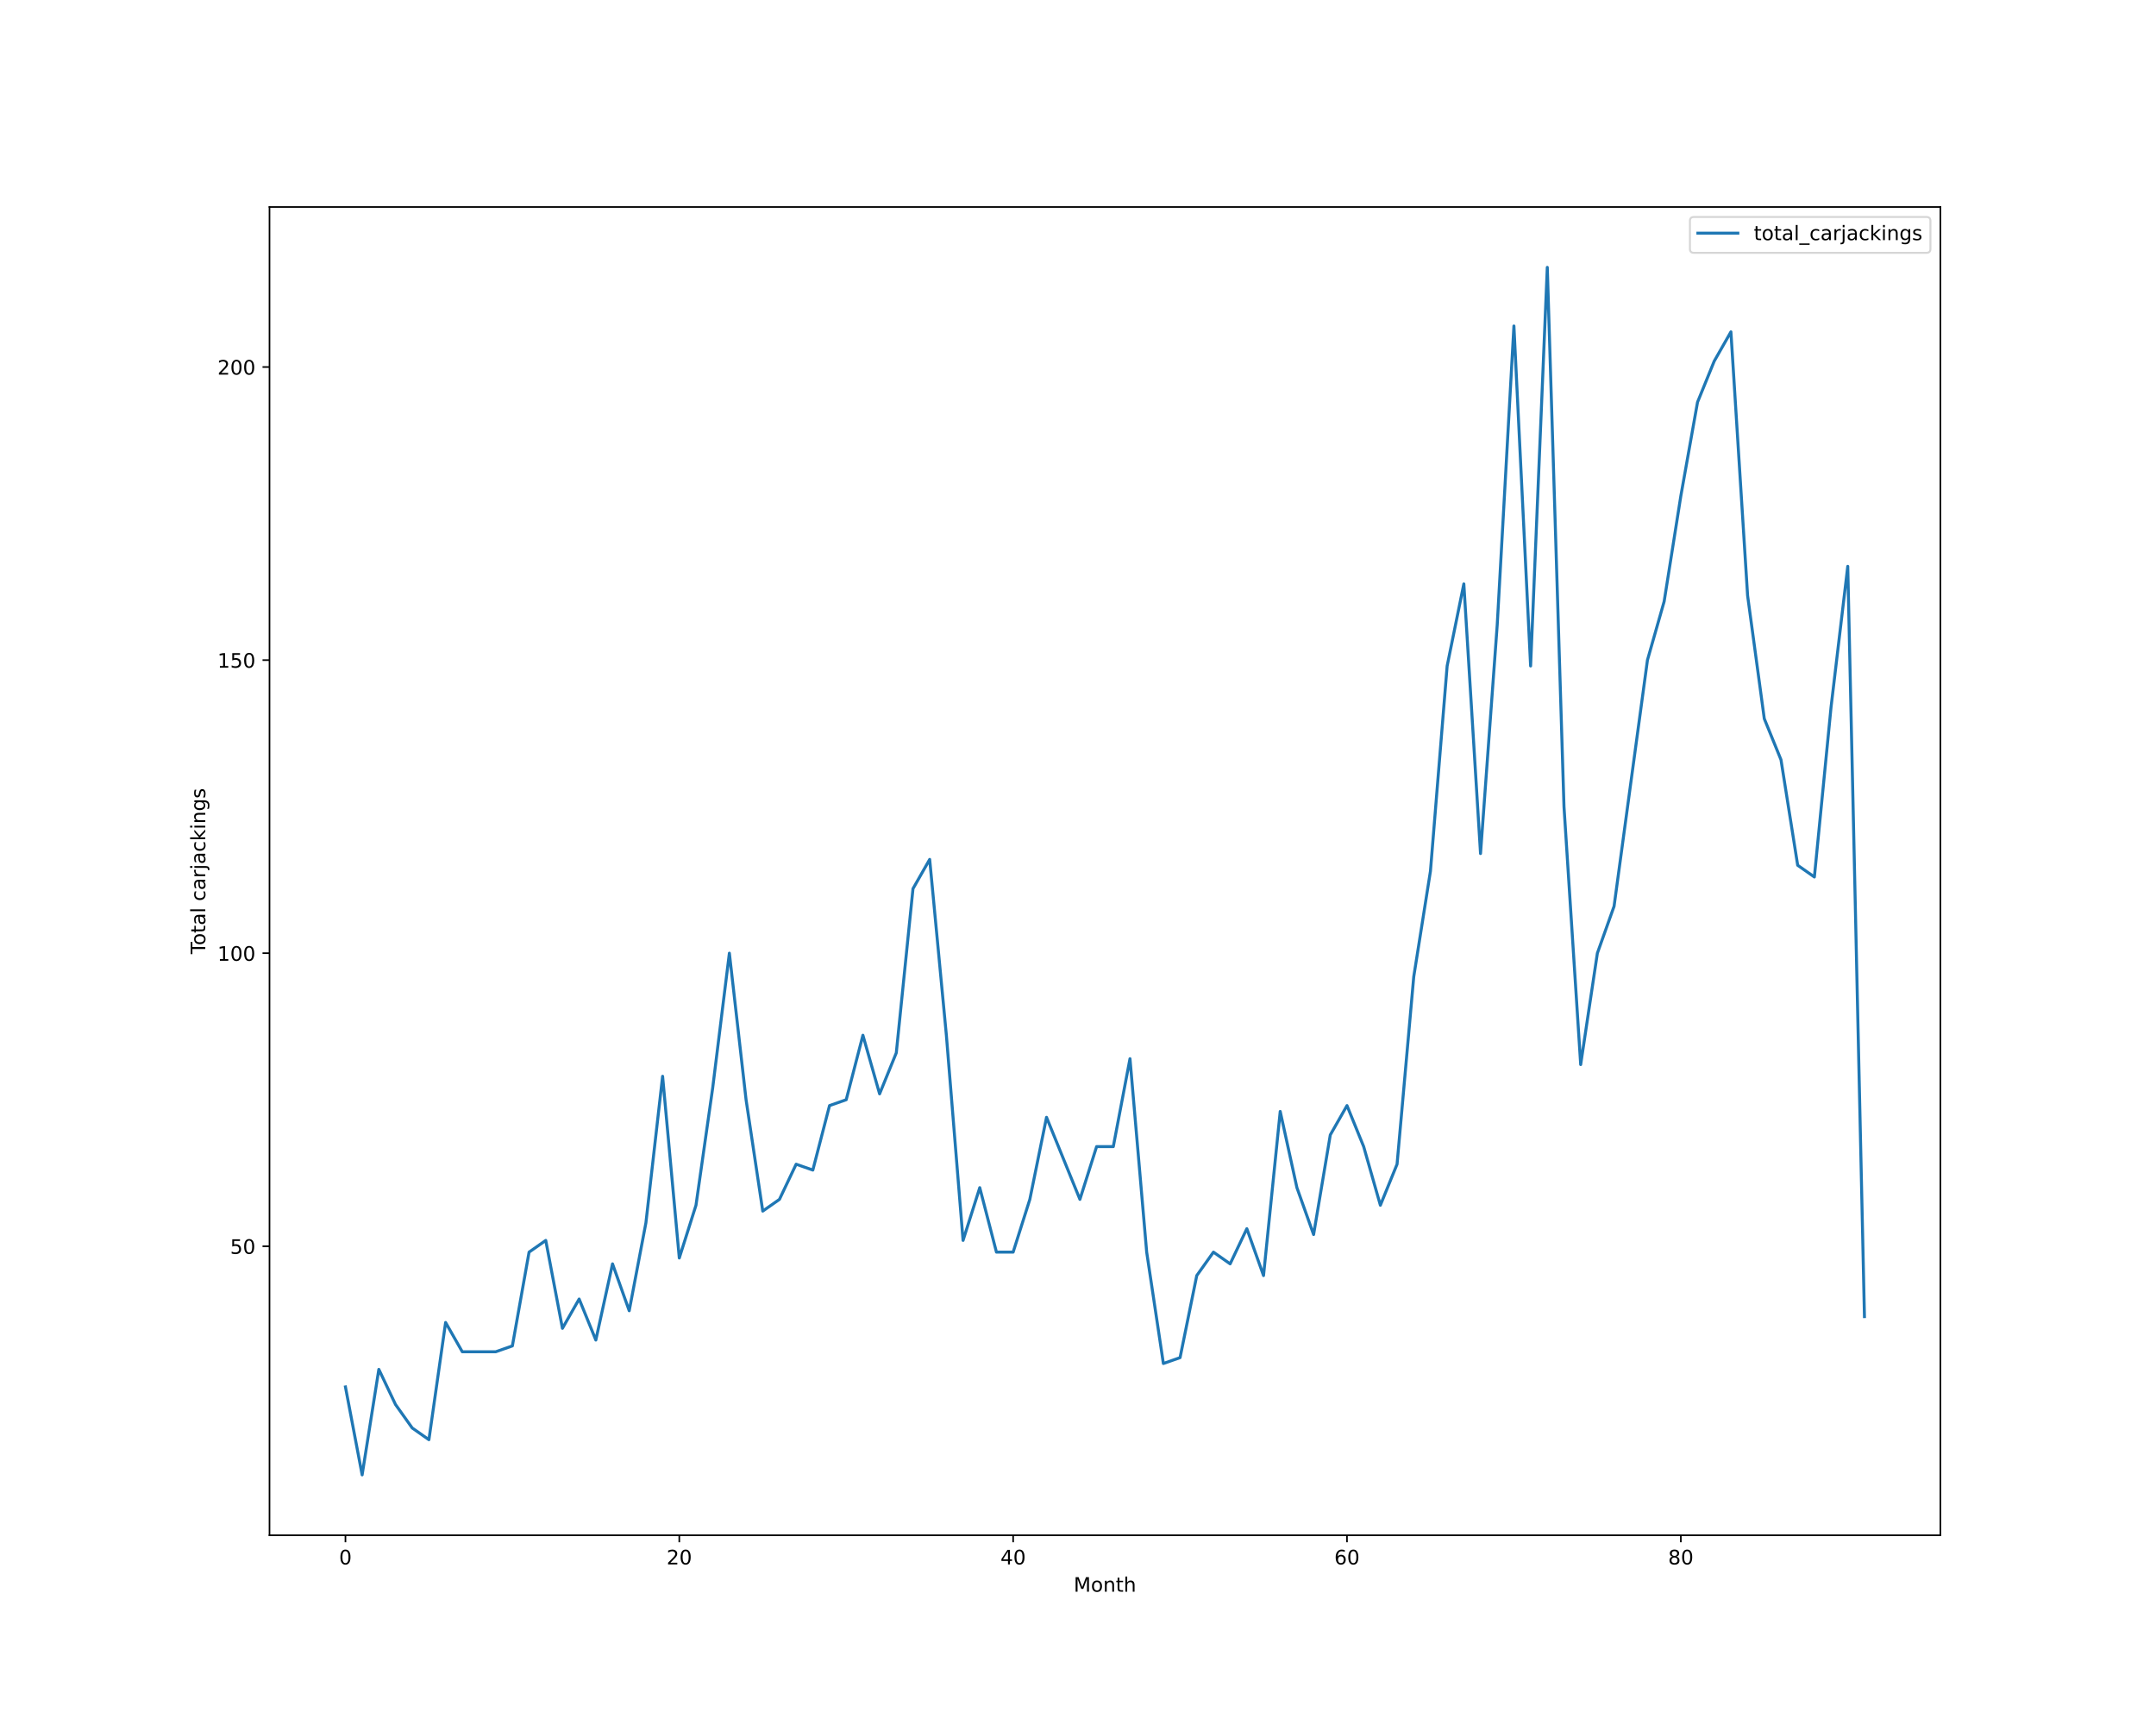
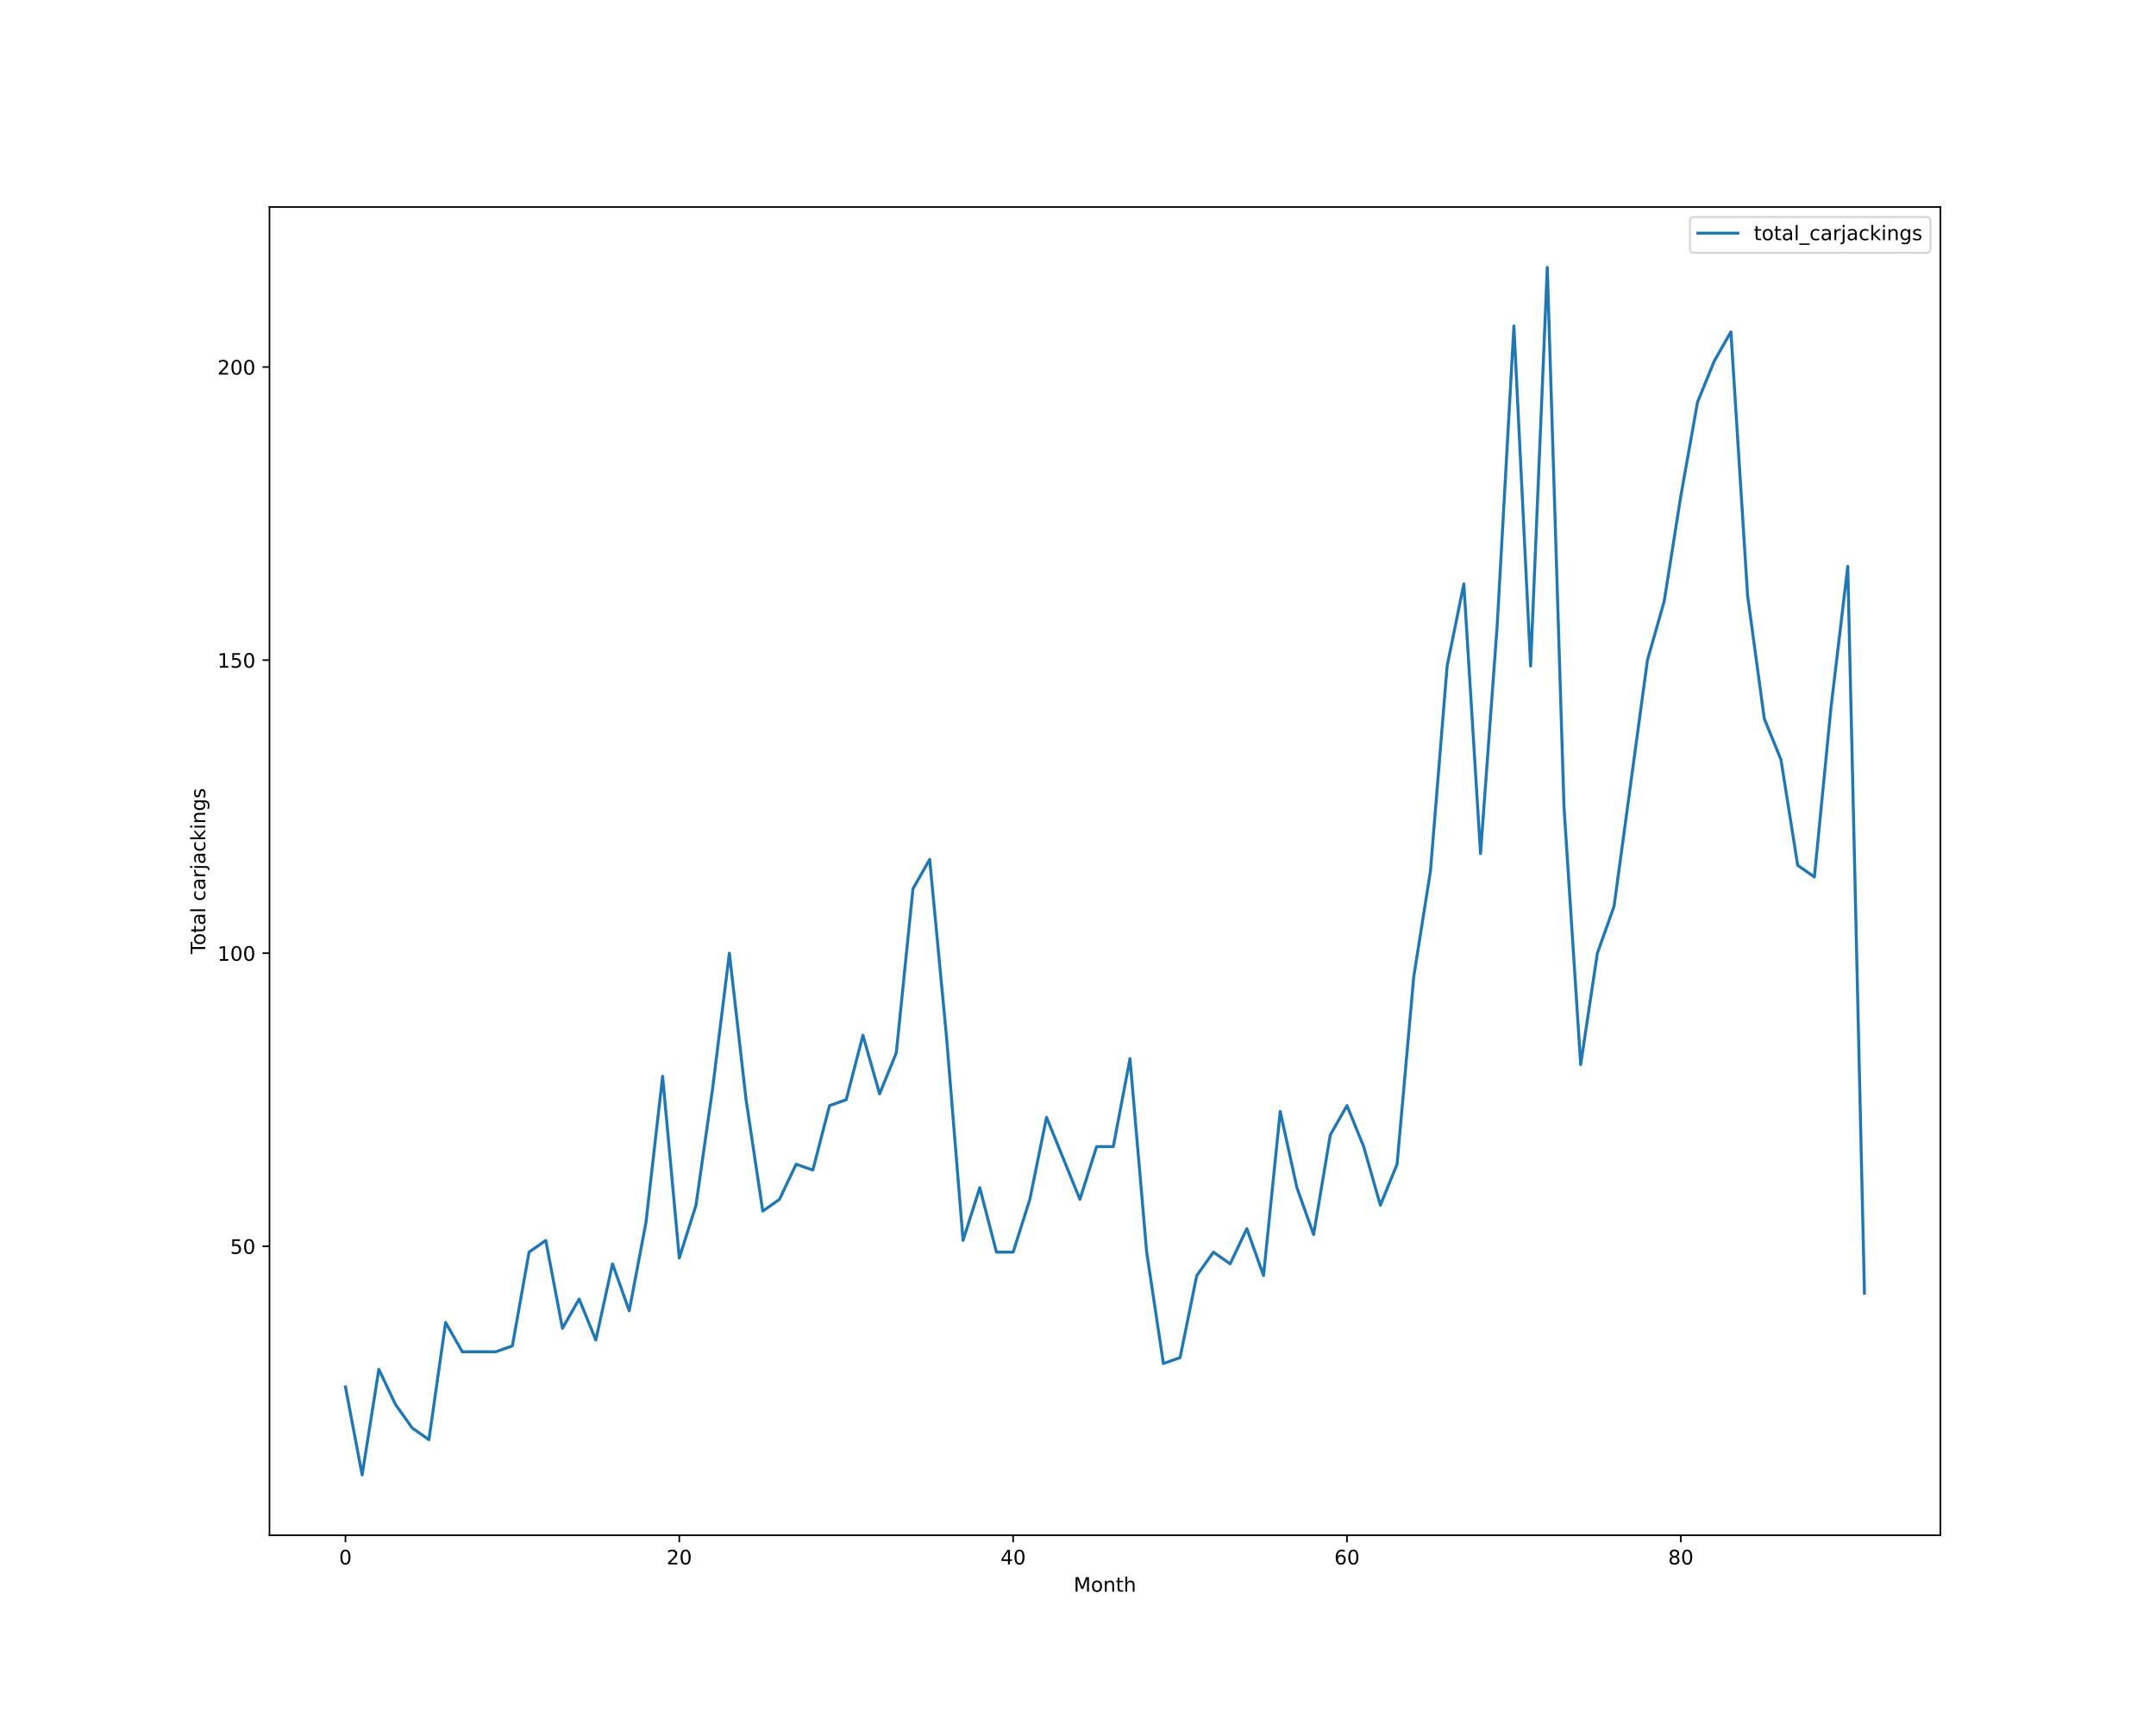
<svg xmlns="http://www.w3.org/2000/svg" xmlns:xlink="http://www.w3.org/1999/xlink" height="864pt" version="1.1" viewBox="0 0 1080 864" width="1080pt">
  <defs>
    <style type="text/css">*{stroke-linecap:butt;stroke-linejoin:round;}</style>
  </defs>
  <g id="figure_1">
    <g id="patch_1">
      <path d="M 0 864  L 1080 864  L 1080 0  L 0 0  z " style="fill:#ffffff;" />
    </g>
    <g id="axes_1">
      <g id="patch_2">
        <path d="M 135 768.96  L 972 768.96  L 972 103.68  L 135 103.68  z " style="fill:#ffffff;" />
      </g>
      <g id="matplotlib.axis_1">
        <g id="xtick_1">
          <g id="line2d_1">
            <defs>
-               <path d="M 0 0  L 0 3.5  " id="m250a0719a6" style="stroke:#000000;stroke-width:0.8;" />
-             </defs>
-             <g>
-               <use style="stroke:#000000;stroke-width:0.8;" x="173.045" xlink:href="#m250a0719a6" y="768.96" />
+               <path d="M 0 0  L 0 3.5  " id="medf6401ee0" style="stroke:#000000;stroke-width:0.8;" />
+             </defs>
+             <g>
+               <use style="stroke:#000000;stroke-width:0.8;" x="173.045" xlink:href="#medf6401ee0" y="768.96" />
            </g>
          </g>
          <g id="text_1">
            <g transform="translate(169.8642 783.5584)scale(0.1 -0.1)">
              <defs>
                <path d="M 2034 4250  Q 1547 4250 1301 3770  Q 1056 3291 1056 2328  Q 1056 1369 1301 889  Q 1547 409 2034 409  Q 2525 409 2770 889  Q 3016 1369 3016 2328  Q 3016 3291 2770 3770  Q 2525 4250 2034 4250  z M 2034 4750  Q 2819 4750 3233 4129  Q 3647 3509 3647 2328  Q 3647 1150 3233 529  Q 2819 -91 2034 -91  Q 1250 -91 836 529  Q 422 1150 422 2328  Q 422 3509 836 4129  Q 1250 4750 2034 4750  z " id="DejaVuSans-30" transform="scale(0.015625)" />
              </defs>
              <use xlink:href="#DejaVuSans-30" />
            </g>
          </g>
        </g>
        <g id="xtick_2">
          <g id="line2d_2">
            <g>
-               <use style="stroke:#000000;stroke-width:0.8;" x="340.278" xlink:href="#m250a0719a6" y="768.96" />
+               <use style="stroke:#000000;stroke-width:0.8;" x="340.278" xlink:href="#medf6401ee0" y="768.96" />
            </g>
          </g>
          <g id="text_2">
            <g transform="translate(333.9157 783.5584)scale(0.1 -0.1)">
              <defs>
                <path d="M 1228 531  L 3431 531  L 3431 0  L 469 0  L 469 531  Q 828 903 1448 1529  Q 2069 2156 2228 2338  Q 2531 2678 2651 2914  Q 2772 3150 2772 3378  Q 2772 3750 2511 3984  Q 2250 4219 1831 4219  Q 1534 4219 1204 4116  Q 875 4013 500 3803  L 500 4441  Q 881 4594 1212 4672  Q 1544 4750 1819 4750  Q 2544 4750 2975 4387  Q 3406 4025 3406 3419  Q 3406 3131 3298 2873  Q 3191 2616 2906 2266  Q 2828 2175 2409 1742  Q 1991 1309 1228 531  z " id="DejaVuSans-32" transform="scale(0.015625)" />
              </defs>
              <use xlink:href="#DejaVuSans-32" />
              <use x="63.623" xlink:href="#DejaVuSans-30" />
            </g>
          </g>
        </g>
        <g id="xtick_3">
          <g id="line2d_3">
            <g>
-               <use style="stroke:#000000;stroke-width:0.8;" x="507.511" xlink:href="#m250a0719a6" y="768.96" />
+               <use style="stroke:#000000;stroke-width:0.8;" x="507.511" xlink:href="#medf6401ee0" y="768.96" />
            </g>
          </g>
          <g id="text_3">
            <g transform="translate(501.1485 783.5584)scale(0.1 -0.1)">
              <defs>
                <path d="M 2419 4116  L 825 1625  L 2419 1625  L 2419 4116  z M 2253 4666  L 3047 4666  L 3047 1625  L 3713 1625  L 3713 1100  L 3047 1100  L 3047 0  L 2419 0  L 2419 1100  L 313 1100  L 313 1709  L 2253 4666  z " id="DejaVuSans-34" transform="scale(0.015625)" />
              </defs>
              <use xlink:href="#DejaVuSans-34" />
              <use x="63.623" xlink:href="#DejaVuSans-30" />
            </g>
          </g>
        </g>
        <g id="xtick_4">
          <g id="line2d_4">
            <g>
-               <use style="stroke:#000000;stroke-width:0.8;" x="674.744" xlink:href="#m250a0719a6" y="768.96" />
+               <use style="stroke:#000000;stroke-width:0.8;" x="674.744" xlink:href="#medf6401ee0" y="768.96" />
            </g>
          </g>
          <g id="text_4">
            <g transform="translate(668.3813 783.5584)scale(0.1 -0.1)">
              <defs>
                <path d="M 2113 2584  Q 1688 2584 1439 2293  Q 1191 2003 1191 1497  Q 1191 994 1439 701  Q 1688 409 2113 409  Q 2538 409 2786 701  Q 3034 994 3034 1497  Q 3034 2003 2786 2293  Q 2538 2584 2113 2584  z M 3366 4563  L 3366 3988  Q 3128 4100 2886 4159  Q 2644 4219 2406 4219  Q 1781 4219 1451 3797  Q 1122 3375 1075 2522  Q 1259 2794 1537 2939  Q 1816 3084 2150 3084  Q 2853 3084 3261 2657  Q 3669 2231 3669 1497  Q 3669 778 3244 343  Q 2819 -91 2113 -91  Q 1303 -91 875 529  Q 447 1150 447 2328  Q 447 3434 972 4092  Q 1497 4750 2381 4750  Q 2619 4750 2861 4703  Q 3103 4656 3366 4563  z " id="DejaVuSans-36" transform="scale(0.015625)" />
              </defs>
              <use xlink:href="#DejaVuSans-36" />
              <use x="63.623" xlink:href="#DejaVuSans-30" />
            </g>
          </g>
        </g>
        <g id="xtick_5">
          <g id="line2d_5">
            <g>
-               <use style="stroke:#000000;stroke-width:0.8;" x="841.977" xlink:href="#m250a0719a6" y="768.96" />
+               <use style="stroke:#000000;stroke-width:0.8;" x="841.977" xlink:href="#medf6401ee0" y="768.96" />
            </g>
          </g>
          <g id="text_5">
            <g transform="translate(835.614 783.5584)scale(0.1 -0.1)">
              <defs>
                <path d="M 2034 2216  Q 1584 2216 1326 1975  Q 1069 1734 1069 1313  Q 1069 891 1326 650  Q 1584 409 2034 409  Q 2484 409 2743 651  Q 3003 894 3003 1313  Q 3003 1734 2745 1975  Q 2488 2216 2034 2216  z M 1403 2484  Q 997 2584 770 2862  Q 544 3141 544 3541  Q 544 4100 942 4425  Q 1341 4750 2034 4750  Q 2731 4750 3128 4425  Q 3525 4100 3525 3541  Q 3525 3141 3298 2862  Q 3072 2584 2669 2484  Q 3125 2378 3379 2068  Q 3634 1759 3634 1313  Q 3634 634 3220 271  Q 2806 -91 2034 -91  Q 1263 -91 848 271  Q 434 634 434 1313  Q 434 1759 690 2068  Q 947 2378 1403 2484  z M 1172 3481  Q 1172 3119 1398 2916  Q 1625 2713 2034 2713  Q 2441 2713 2670 2916  Q 2900 3119 2900 3481  Q 2900 3844 2670 4047  Q 2441 4250 2034 4250  Q 1625 4250 1398 4047  Q 1172 3844 1172 3481  z " id="DejaVuSans-38" transform="scale(0.015625)" />
              </defs>
              <use xlink:href="#DejaVuSans-38" />
              <use x="63.623" xlink:href="#DejaVuSans-30" />
            </g>
          </g>
        </g>
        <g id="text_6">
          <g transform="translate(537.8289 797.2366)scale(0.1 -0.1)">
            <defs>
              <path d="M 628 4666  L 1569 4666  L 2759 1491  L 3956 4666  L 4897 4666  L 4897 0  L 4281 0  L 4281 4097  L 3078 897  L 2444 897  L 1241 4097  L 1241 0  L 628 0  L 628 4666  z " id="DejaVuSans-4d" transform="scale(0.015625)" />
              <path d="M 1959 3097  Q 1497 3097 1228 2736  Q 959 2375 959 1747  Q 959 1119 1226 758  Q 1494 397 1959 397  Q 2419 397 2687 759  Q 2956 1122 2956 1747  Q 2956 2369 2687 2733  Q 2419 3097 1959 3097  z M 1959 3584  Q 2709 3584 3137 3096  Q 3566 2609 3566 1747  Q 3566 888 3137 398  Q 2709 -91 1959 -91  Q 1206 -91 779 398  Q 353 888 353 1747  Q 353 2609 779 3096  Q 1206 3584 1959 3584  z " id="DejaVuSans-6f" transform="scale(0.015625)" />
              <path d="M 3513 2113  L 3513 0  L 2938 0  L 2938 2094  Q 2938 2591 2744 2837  Q 2550 3084 2163 3084  Q 1697 3084 1428 2787  Q 1159 2491 1159 1978  L 1159 0  L 581 0  L 581 3500  L 1159 3500  L 1159 2956  Q 1366 3272 1645 3428  Q 1925 3584 2291 3584  Q 2894 3584 3203 3211  Q 3513 2838 3513 2113  z " id="DejaVuSans-6e" transform="scale(0.015625)" />
              <path d="M 1172 4494  L 1172 3500  L 2356 3500  L 2356 3053  L 1172 3053  L 1172 1153  Q 1172 725 1289 603  Q 1406 481 1766 481  L 2356 481  L 2356 0  L 1766 0  Q 1100 0 847 248  Q 594 497 594 1153  L 594 3053  L 172 3053  L 172 3500  L 594 3500  L 594 4494  L 1172 4494  z " id="DejaVuSans-74" transform="scale(0.015625)" />
              <path d="M 3513 2113  L 3513 0  L 2938 0  L 2938 2094  Q 2938 2591 2744 2837  Q 2550 3084 2163 3084  Q 1697 3084 1428 2787  Q 1159 2491 1159 1978  L 1159 0  L 581 0  L 581 4863  L 1159 4863  L 1159 2956  Q 1366 3272 1645 3428  Q 1925 3584 2291 3584  Q 2894 3584 3203 3211  Q 3513 2838 3513 2113  z " id="DejaVuSans-68" transform="scale(0.015625)" />
            </defs>
            <use xlink:href="#DejaVuSans-4d" />
            <use x="86.279" xlink:href="#DejaVuSans-6f" />
            <use x="147.461" xlink:href="#DejaVuSans-6e" />
            <use x="210.84" xlink:href="#DejaVuSans-74" />
            <use x="250.049" xlink:href="#DejaVuSans-68" />
          </g>
        </g>
      </g>
      <g id="matplotlib.axis_2">
        <g id="ytick_1">
          <g id="line2d_6">
            <defs>
-               <path d="M 0 0  L -3.5 0  " id="mc0795746b9" style="stroke:#000000;stroke-width:0.8;" />
-             </defs>
-             <g>
-               <use style="stroke:#000000;stroke-width:0.8;" x="135" xlink:href="#mc0795746b9" y="624.219" />
+               <path d="M 0 0  L -3.5 0  " id="m7077a68514" style="stroke:#000000;stroke-width:0.8;" />
+             </defs>
+             <g>
+               <use style="stroke:#000000;stroke-width:0.8;" x="135" xlink:href="#m7077a68514" y="624.219" />
            </g>
          </g>
          <g id="text_7">
            <g transform="translate(115.275 628.0182)scale(0.1 -0.1)">
              <defs>
                <path d="M 691 4666  L 3169 4666  L 3169 4134  L 1269 4134  L 1269 2991  Q 1406 3038 1543 3061  Q 1681 3084 1819 3084  Q 2600 3084 3056 2656  Q 3513 2228 3513 1497  Q 3513 744 3044 326  Q 2575 -91 1722 -91  Q 1428 -91 1123 -41  Q 819 9 494 109  L 494 744  Q 775 591 1075 516  Q 1375 441 1709 441  Q 2250 441 2565 725  Q 2881 1009 2881 1497  Q 2881 1984 2565 2268  Q 2250 2553 1709 2553  Q 1456 2553 1204 2497  Q 953 2441 691 2322  L 691 4666  z " id="DejaVuSans-35" transform="scale(0.015625)" />
              </defs>
              <use xlink:href="#DejaVuSans-35" />
              <use x="63.623" xlink:href="#DejaVuSans-30" />
            </g>
          </g>
        </g>
        <g id="ytick_2">
          <g id="line2d_7">
            <g>
-               <use style="stroke:#000000;stroke-width:0.8;" x="135" xlink:href="#mc0795746b9" y="477.423" />
+               <use style="stroke:#000000;stroke-width:0.8;" x="135" xlink:href="#m7077a68514" y="477.423" />
            </g>
          </g>
          <g id="text_8">
            <g transform="translate(108.9125 481.2221)scale(0.1 -0.1)">
              <defs>
                <path d="M 794 531  L 1825 531  L 1825 4091  L 703 3866  L 703 4441  L 1819 4666  L 2450 4666  L 2450 531  L 3481 531  L 3481 0  L 794 0  L 794 531  z " id="DejaVuSans-31" transform="scale(0.015625)" />
              </defs>
              <use xlink:href="#DejaVuSans-31" />
              <use x="63.623" xlink:href="#DejaVuSans-30" />
              <use x="127.246" xlink:href="#DejaVuSans-30" />
            </g>
          </g>
        </g>
        <g id="ytick_3">
          <g id="line2d_8">
            <g>
-               <use style="stroke:#000000;stroke-width:0.8;" x="135" xlink:href="#mc0795746b9" y="330.627" />
+               <use style="stroke:#000000;stroke-width:0.8;" x="135" xlink:href="#m7077a68514" y="330.627" />
            </g>
          </g>
          <g id="text_9">
            <g transform="translate(108.9125 334.426)scale(0.1 -0.1)">
              <use xlink:href="#DejaVuSans-31" />
              <use x="63.623" xlink:href="#DejaVuSans-35" />
              <use x="127.246" xlink:href="#DejaVuSans-30" />
            </g>
          </g>
        </g>
        <g id="ytick_4">
          <g id="line2d_9">
            <g>
-               <use style="stroke:#000000;stroke-width:0.8;" x="135" xlink:href="#mc0795746b9" y="183.831" />
+               <use style="stroke:#000000;stroke-width:0.8;" x="135" xlink:href="#m7077a68514" y="183.831" />
            </g>
          </g>
          <g id="text_10">
            <g transform="translate(108.9125 187.6299)scale(0.1 -0.1)">
              <use xlink:href="#DejaVuSans-32" />
              <use x="63.623" xlink:href="#DejaVuSans-30" />
              <use x="127.246" xlink:href="#DejaVuSans-30" />
            </g>
          </g>
        </g>
        <g id="text_11">
          <g transform="translate(102.8328 477.8888)rotate(-90)scale(0.1 -0.1)">
            <defs>
              <path d="M -19 4666  L 3928 4666  L 3928 4134  L 2272 4134  L 2272 0  L 1638 0  L 1638 4134  L -19 4134  L -19 4666  z " id="DejaVuSans-54" transform="scale(0.015625)" />
              <path d="M 2194 1759  Q 1497 1759 1228 1600  Q 959 1441 959 1056  Q 959 750 1161 570  Q 1363 391 1709 391  Q 2188 391 2477 730  Q 2766 1069 2766 1631  L 2766 1759  L 2194 1759  z M 3341 1997  L 3341 0  L 2766 0  L 2766 531  Q 2569 213 2275 61  Q 1981 -91 1556 -91  Q 1019 -91 701 211  Q 384 513 384 1019  Q 384 1609 779 1909  Q 1175 2209 1959 2209  L 2766 2209  L 2766 2266  Q 2766 2663 2505 2880  Q 2244 3097 1772 3097  Q 1472 3097 1187 3025  Q 903 2953 641 2809  L 641 3341  Q 956 3463 1253 3523  Q 1550 3584 1831 3584  Q 2591 3584 2966 3190  Q 3341 2797 3341 1997  z " id="DejaVuSans-61" transform="scale(0.015625)" />
              <path d="M 603 4863  L 1178 4863  L 1178 0  L 603 0  L 603 4863  z " id="DejaVuSans-6c" transform="scale(0.015625)" />
              <path id="DejaVuSans-20" transform="scale(0.015625)" />
              <path d="M 3122 3366  L 3122 2828  Q 2878 2963 2633 3030  Q 2388 3097 2138 3097  Q 1578 3097 1268 2742  Q 959 2388 959 1747  Q 959 1106 1268 751  Q 1578 397 2138 397  Q 2388 397 2633 464  Q 2878 531 3122 666  L 3122 134  Q 2881 22 2623 -34  Q 2366 -91 2075 -91  Q 1284 -91 818 406  Q 353 903 353 1747  Q 353 2603 823 3093  Q 1294 3584 2113 3584  Q 2378 3584 2631 3529  Q 2884 3475 3122 3366  z " id="DejaVuSans-63" transform="scale(0.015625)" />
              <path d="M 2631 2963  Q 2534 3019 2420 3045  Q 2306 3072 2169 3072  Q 1681 3072 1420 2755  Q 1159 2438 1159 1844  L 1159 0  L 581 0  L 581 3500  L 1159 3500  L 1159 2956  Q 1341 3275 1631 3429  Q 1922 3584 2338 3584  Q 2397 3584 2469 3576  Q 2541 3569 2628 3553  L 2631 2963  z " id="DejaVuSans-72" transform="scale(0.015625)" />
              <path d="M 603 3500  L 1178 3500  L 1178 -63  Q 1178 -731 923 -1031  Q 669 -1331 103 -1331  L -116 -1331  L -116 -844  L 38 -844  Q 366 -844 484 -692  Q 603 -541 603 -63  L 603 3500  z M 603 4863  L 1178 4863  L 1178 4134  L 603 4134  L 603 4863  z " id="DejaVuSans-6a" transform="scale(0.015625)" />
              <path d="M 581 4863  L 1159 4863  L 1159 1991  L 2875 3500  L 3609 3500  L 1753 1863  L 3688 0  L 2938 0  L 1159 1709  L 1159 0  L 581 0  L 581 4863  z " id="DejaVuSans-6b" transform="scale(0.015625)" />
              <path d="M 603 3500  L 1178 3500  L 1178 0  L 603 0  L 603 3500  z M 603 4863  L 1178 4863  L 1178 4134  L 603 4134  L 603 4863  z " id="DejaVuSans-69" transform="scale(0.015625)" />
              <path d="M 2906 1791  Q 2906 2416 2648 2759  Q 2391 3103 1925 3103  Q 1463 3103 1205 2759  Q 947 2416 947 1791  Q 947 1169 1205 825  Q 1463 481 1925 481  Q 2391 481 2648 825  Q 2906 1169 2906 1791  z M 3481 434  Q 3481 -459 3084 -895  Q 2688 -1331 1869 -1331  Q 1566 -1331 1297 -1286  Q 1028 -1241 775 -1147  L 775 -588  Q 1028 -725 1275 -790  Q 1522 -856 1778 -856  Q 2344 -856 2625 -561  Q 2906 -266 2906 331  L 2906 616  Q 2728 306 2450 153  Q 2172 0 1784 0  Q 1141 0 747 490  Q 353 981 353 1791  Q 353 2603 747 3093  Q 1141 3584 1784 3584  Q 2172 3584 2450 3431  Q 2728 3278 2906 2969  L 2906 3500  L 3481 3500  L 3481 434  z " id="DejaVuSans-67" transform="scale(0.015625)" />
              <path d="M 2834 3397  L 2834 2853  Q 2591 2978 2328 3040  Q 2066 3103 1784 3103  Q 1356 3103 1142 2972  Q 928 2841 928 2578  Q 928 2378 1081 2264  Q 1234 2150 1697 2047  L 1894 2003  Q 2506 1872 2764 1633  Q 3022 1394 3022 966  Q 3022 478 2636 193  Q 2250 -91 1575 -91  Q 1294 -91 989 -36  Q 684 19 347 128  L 347 722  Q 666 556 975 473  Q 1284 391 1588 391  Q 1994 391 2212 530  Q 2431 669 2431 922  Q 2431 1156 2273 1281  Q 2116 1406 1581 1522  L 1381 1569  Q 847 1681 609 1914  Q 372 2147 372 2553  Q 372 3047 722 3315  Q 1072 3584 1716 3584  Q 2034 3584 2315 3537  Q 2597 3491 2834 3397  z " id="DejaVuSans-73" transform="scale(0.015625)" />
            </defs>
            <use xlink:href="#DejaVuSans-54" />
            <use x="44.084" xlink:href="#DejaVuSans-6f" />
            <use x="105.266" xlink:href="#DejaVuSans-74" />
            <use x="144.475" xlink:href="#DejaVuSans-61" />
            <use x="205.754" xlink:href="#DejaVuSans-6c" />
            <use x="233.537" xlink:href="#DejaVuSans-20" />
            <use x="265.324" xlink:href="#DejaVuSans-63" />
            <use x="320.305" xlink:href="#DejaVuSans-61" />
            <use x="381.584" xlink:href="#DejaVuSans-72" />
            <use x="422.697" xlink:href="#DejaVuSans-6a" />
            <use x="450.48" xlink:href="#DejaVuSans-61" />
            <use x="511.76" xlink:href="#DejaVuSans-63" />
            <use x="566.74" xlink:href="#DejaVuSans-6b" />
            <use x="624.65" xlink:href="#DejaVuSans-69" />
            <use x="652.434" xlink:href="#DejaVuSans-6e" />
            <use x="715.812" xlink:href="#DejaVuSans-67" />
            <use x="779.289" xlink:href="#DejaVuSans-73" />
          </g>
        </g>
      </g>
      <g id="line2d_10">
-         <path clip-path="url(#p7424bb0a74)" d="M 173.045 694.681  L 181.407 738.72  L 189.769 685.873  L 198.13 703.489  L 206.492 715.233  L 214.854 721.104  L 223.215 662.386  L 231.577 677.066  L 239.939 677.066  L 248.3 677.066  L 256.662 674.13  L 265.023 627.155  L 273.385 621.283  L 281.747 665.322  L 290.108 650.642  L 298.47 671.194  L 306.832 633.027  L 315.193 656.514  L 323.555 612.475  L 331.917 539.077  L 340.278 630.091  L 348.64 603.668  L 357.001 544.949  L 365.363 477.423  L 373.725 550.821  L 382.086 606.603  L 390.448 600.732  L 398.81 583.116  L 407.171 586.052  L 415.533 553.757  L 423.895 550.821  L 432.256 518.526  L 440.618 547.885  L 448.98 527.334  L 457.341 445.128  L 465.703 430.448  L 474.064 518.526  L 482.426 621.283  L 490.788 594.86  L 499.149 627.155  L 507.511 627.155  L 515.873 600.732  L 524.234 559.629  L 532.596 580.18  L 540.958 600.732  L 549.319 574.308  L 557.681 574.308  L 566.042 530.27  L 574.404 627.155  L 582.766 682.937  L 591.127 680.002  L 599.489 638.899  L 607.851 627.155  L 616.212 633.027  L 624.574 615.411  L 632.936 638.899  L 641.297 556.693  L 649.659 594.86  L 658.02 618.347  L 666.382 568.437  L 674.744 553.757  L 683.105 574.308  L 691.467 603.668  L 699.829 583.116  L 708.19 489.167  L 716.552 436.32  L 724.914 333.563  L 733.275 292.46  L 741.637 427.512  L 749.999 313.011  L 758.36 163.279  L 766.722 333.563  L 775.083 133.92  L 783.445 404.025  L 791.807 533.205  L 800.168 477.423  L 808.53 453.936  L 816.892 392.281  L 825.253 330.627  L 833.615 301.268  L 841.977 248.421  L 850.338 201.446  L 858.7 180.895  L 867.061 166.215  L 875.423 298.332  L 883.785 359.986  L 892.146 380.537  L 900.508 433.384  L 908.87 439.256  L 917.231 354.114  L 925.593 283.652  L 933.955 659.45  " style="fill:none;stroke:#1f77b4;stroke-linecap:square;stroke-width:1.5;" />
+         <path clip-path="url(#pe739cd5976)" d="M 173.045 694.681  L 181.407 738.72  L 189.769 685.873  L 198.13 703.489  L 206.492 715.233  L 214.854 721.104  L 223.215 662.386  L 231.577 677.066  L 239.939 677.066  L 248.3 677.066  L 256.662 674.13  L 265.023 627.155  L 273.385 621.283  L 281.747 665.322  L 290.108 650.642  L 298.47 671.194  L 306.832 633.027  L 315.193 656.514  L 323.555 612.475  L 331.917 539.077  L 340.278 630.091  L 348.64 603.668  L 357.001 544.949  L 365.363 477.423  L 373.725 550.821  L 382.086 606.603  L 390.448 600.732  L 398.81 583.116  L 407.171 586.052  L 415.533 553.757  L 423.895 550.821  L 432.256 518.526  L 440.618 547.885  L 448.98 527.334  L 457.341 445.128  L 465.703 430.448  L 474.064 518.526  L 482.426 621.283  L 490.788 594.86  L 499.149 627.155  L 507.511 627.155  L 515.873 600.732  L 524.234 559.629  L 532.596 580.18  L 540.958 600.732  L 549.319 574.308  L 557.681 574.308  L 566.042 530.27  L 574.404 627.155  L 582.766 682.937  L 591.127 680.002  L 599.489 638.899  L 607.851 627.155  L 616.212 633.027  L 624.574 615.411  L 632.936 638.899  L 641.297 556.693  L 649.659 594.86  L 658.02 618.347  L 666.382 568.437  L 674.744 553.757  L 683.105 574.308  L 691.467 603.668  L 699.829 583.116  L 708.19 489.167  L 716.552 436.32  L 724.914 333.563  L 733.275 292.46  L 741.637 427.512  L 749.999 313.011  L 758.36 163.279  L 766.722 333.563  L 775.083 133.92  L 783.445 404.025  L 791.807 533.205  L 800.168 477.423  L 808.53 453.936  L 816.892 392.281  L 825.253 330.627  L 833.615 301.268  L 841.977 248.421  L 850.338 201.446  L 858.7 180.895  L 867.061 166.215  L 875.423 298.332  L 883.785 359.986  L 892.146 380.537  L 900.508 433.384  L 908.87 439.256  L 917.231 354.114  L 925.593 283.652  L 933.955 647.706  " style="fill:none;stroke:#1f77b4;stroke-linecap:square;stroke-width:1.5;" />
      </g>
      <g id="patch_3">
        <path d="M 135 768.96  L 135 103.68  " style="fill:none;stroke:#000000;stroke-linecap:square;stroke-linejoin:miter;stroke-width:0.8;" />
      </g>
      <g id="patch_4">
        <path d="M 972 768.96  L 972 103.68  " style="fill:none;stroke:#000000;stroke-linecap:square;stroke-linejoin:miter;stroke-width:0.8;" />
      </g>
      <g id="patch_5">
        <path d="M 135 768.96  L 972 768.96  " style="fill:none;stroke:#000000;stroke-linecap:square;stroke-linejoin:miter;stroke-width:0.8;" />
      </g>
      <g id="patch_6">
        <path d="M 135 103.68  L 972 103.68  " style="fill:none;stroke:#000000;stroke-linecap:square;stroke-linejoin:miter;stroke-width:0.8;" />
      </g>
      <g id="legend_1">
        <g id="patch_7">
          <path d="M 848.528 126.636  L 965 126.636  Q 967 126.636 967 124.636  L 967 110.68  Q 967 108.68 965 108.68  L 848.528 108.68  Q 846.528 108.68 846.528 110.68  L 846.528 124.636  Q 846.528 126.636 848.528 126.636  z " style="fill:#ffffff;opacity:0.8;stroke:#cccccc;stroke-linejoin:miter;" />
        </g>
        <g id="line2d_11">
          <path d="M 850.528 116.778  L 870.528 116.778  " style="fill:none;stroke:#1f77b4;stroke-linecap:square;stroke-width:1.5;" />
        </g>
        <g id="line2d_12" />
        <g id="text_12">
          <g transform="translate(878.5281 120.2784)scale(0.1 -0.1)">
            <defs>
              <path d="M 3263 -1063  L 3263 -1509  L -63 -1509  L -63 -1063  L 3263 -1063  z " id="DejaVuSans-5f" transform="scale(0.015625)" />
            </defs>
            <use xlink:href="#DejaVuSans-74" />
            <use x="39.209" xlink:href="#DejaVuSans-6f" />
            <use x="100.391" xlink:href="#DejaVuSans-74" />
            <use x="139.6" xlink:href="#DejaVuSans-61" />
            <use x="200.879" xlink:href="#DejaVuSans-6c" />
            <use x="228.662" xlink:href="#DejaVuSans-5f" />
            <use x="278.662" xlink:href="#DejaVuSans-63" />
            <use x="333.643" xlink:href="#DejaVuSans-61" />
            <use x="394.922" xlink:href="#DejaVuSans-72" />
            <use x="436.035" xlink:href="#DejaVuSans-6a" />
            <use x="463.818" xlink:href="#DejaVuSans-61" />
            <use x="525.098" xlink:href="#DejaVuSans-63" />
            <use x="580.078" xlink:href="#DejaVuSans-6b" />
            <use x="637.988" xlink:href="#DejaVuSans-69" />
            <use x="665.771" xlink:href="#DejaVuSans-6e" />
            <use x="729.15" xlink:href="#DejaVuSans-67" />
            <use x="792.627" xlink:href="#DejaVuSans-73" />
          </g>
        </g>
      </g>
    </g>
  </g>
  <defs>
-     <clipPath id="p7424bb0a74">
+     <clipPath id="pe739cd5976">
      <rect height="665.28" width="837" x="135" y="103.68" />
    </clipPath>
  </defs>
</svg>
